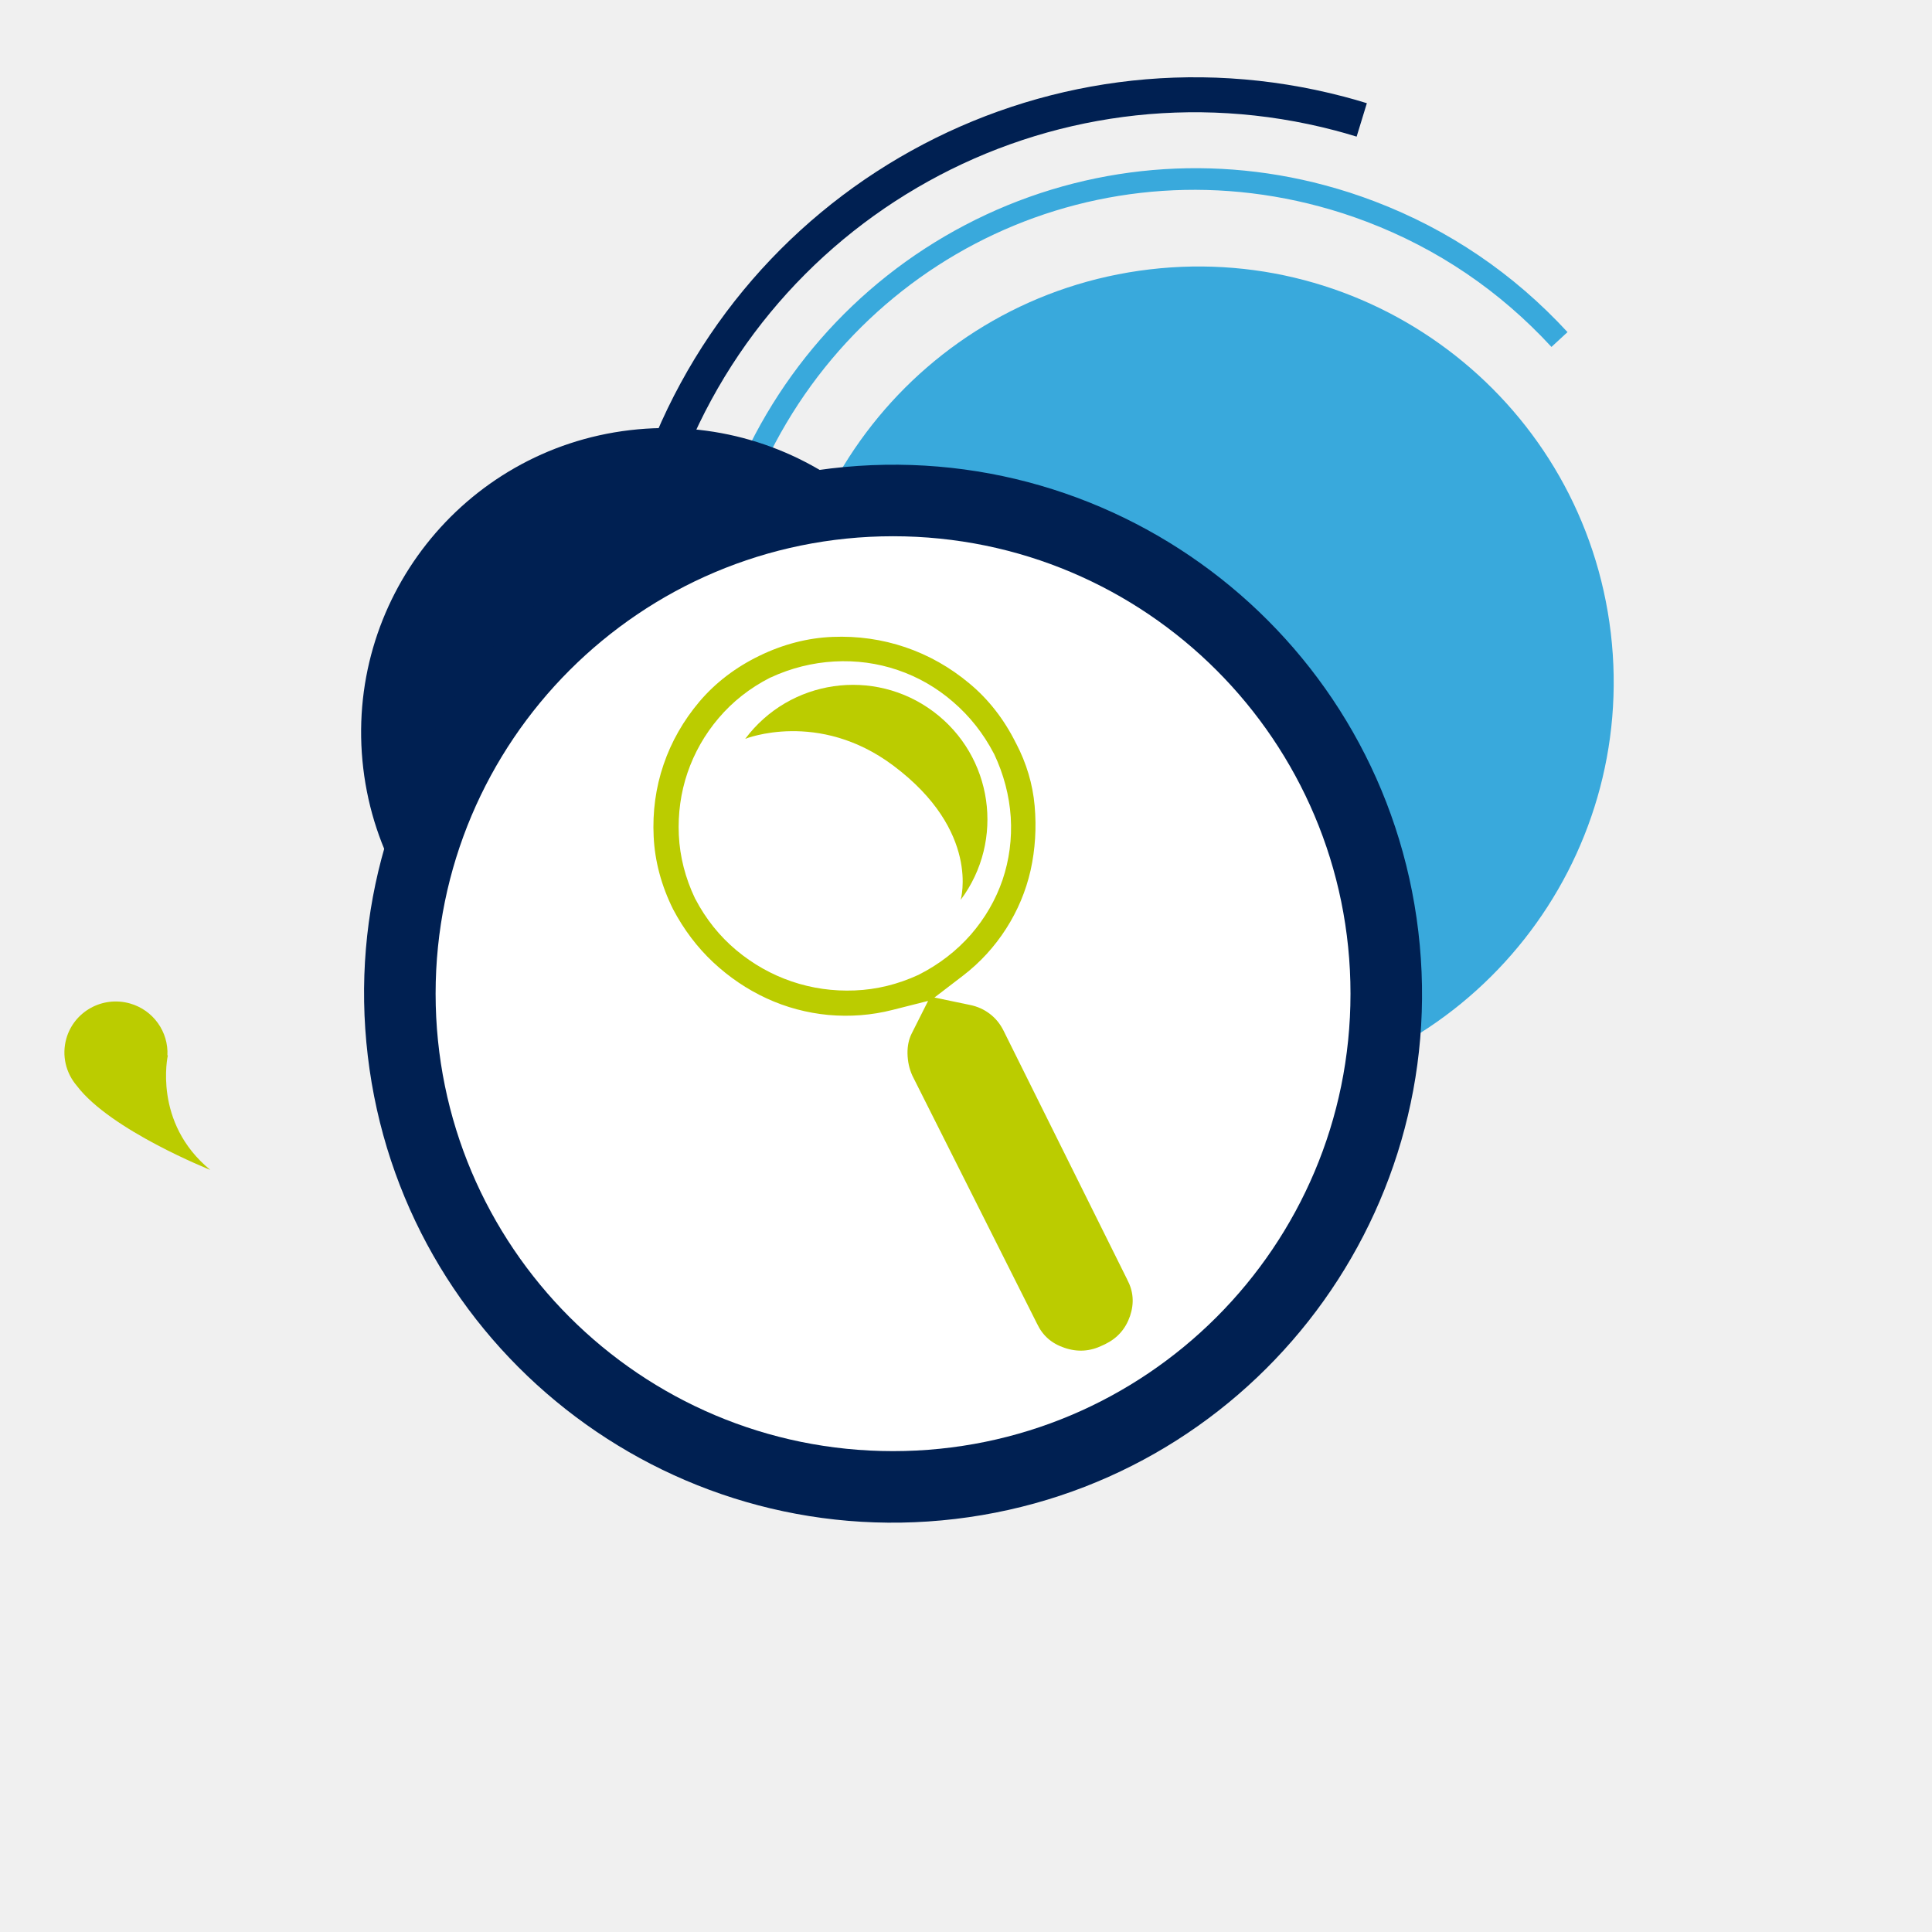
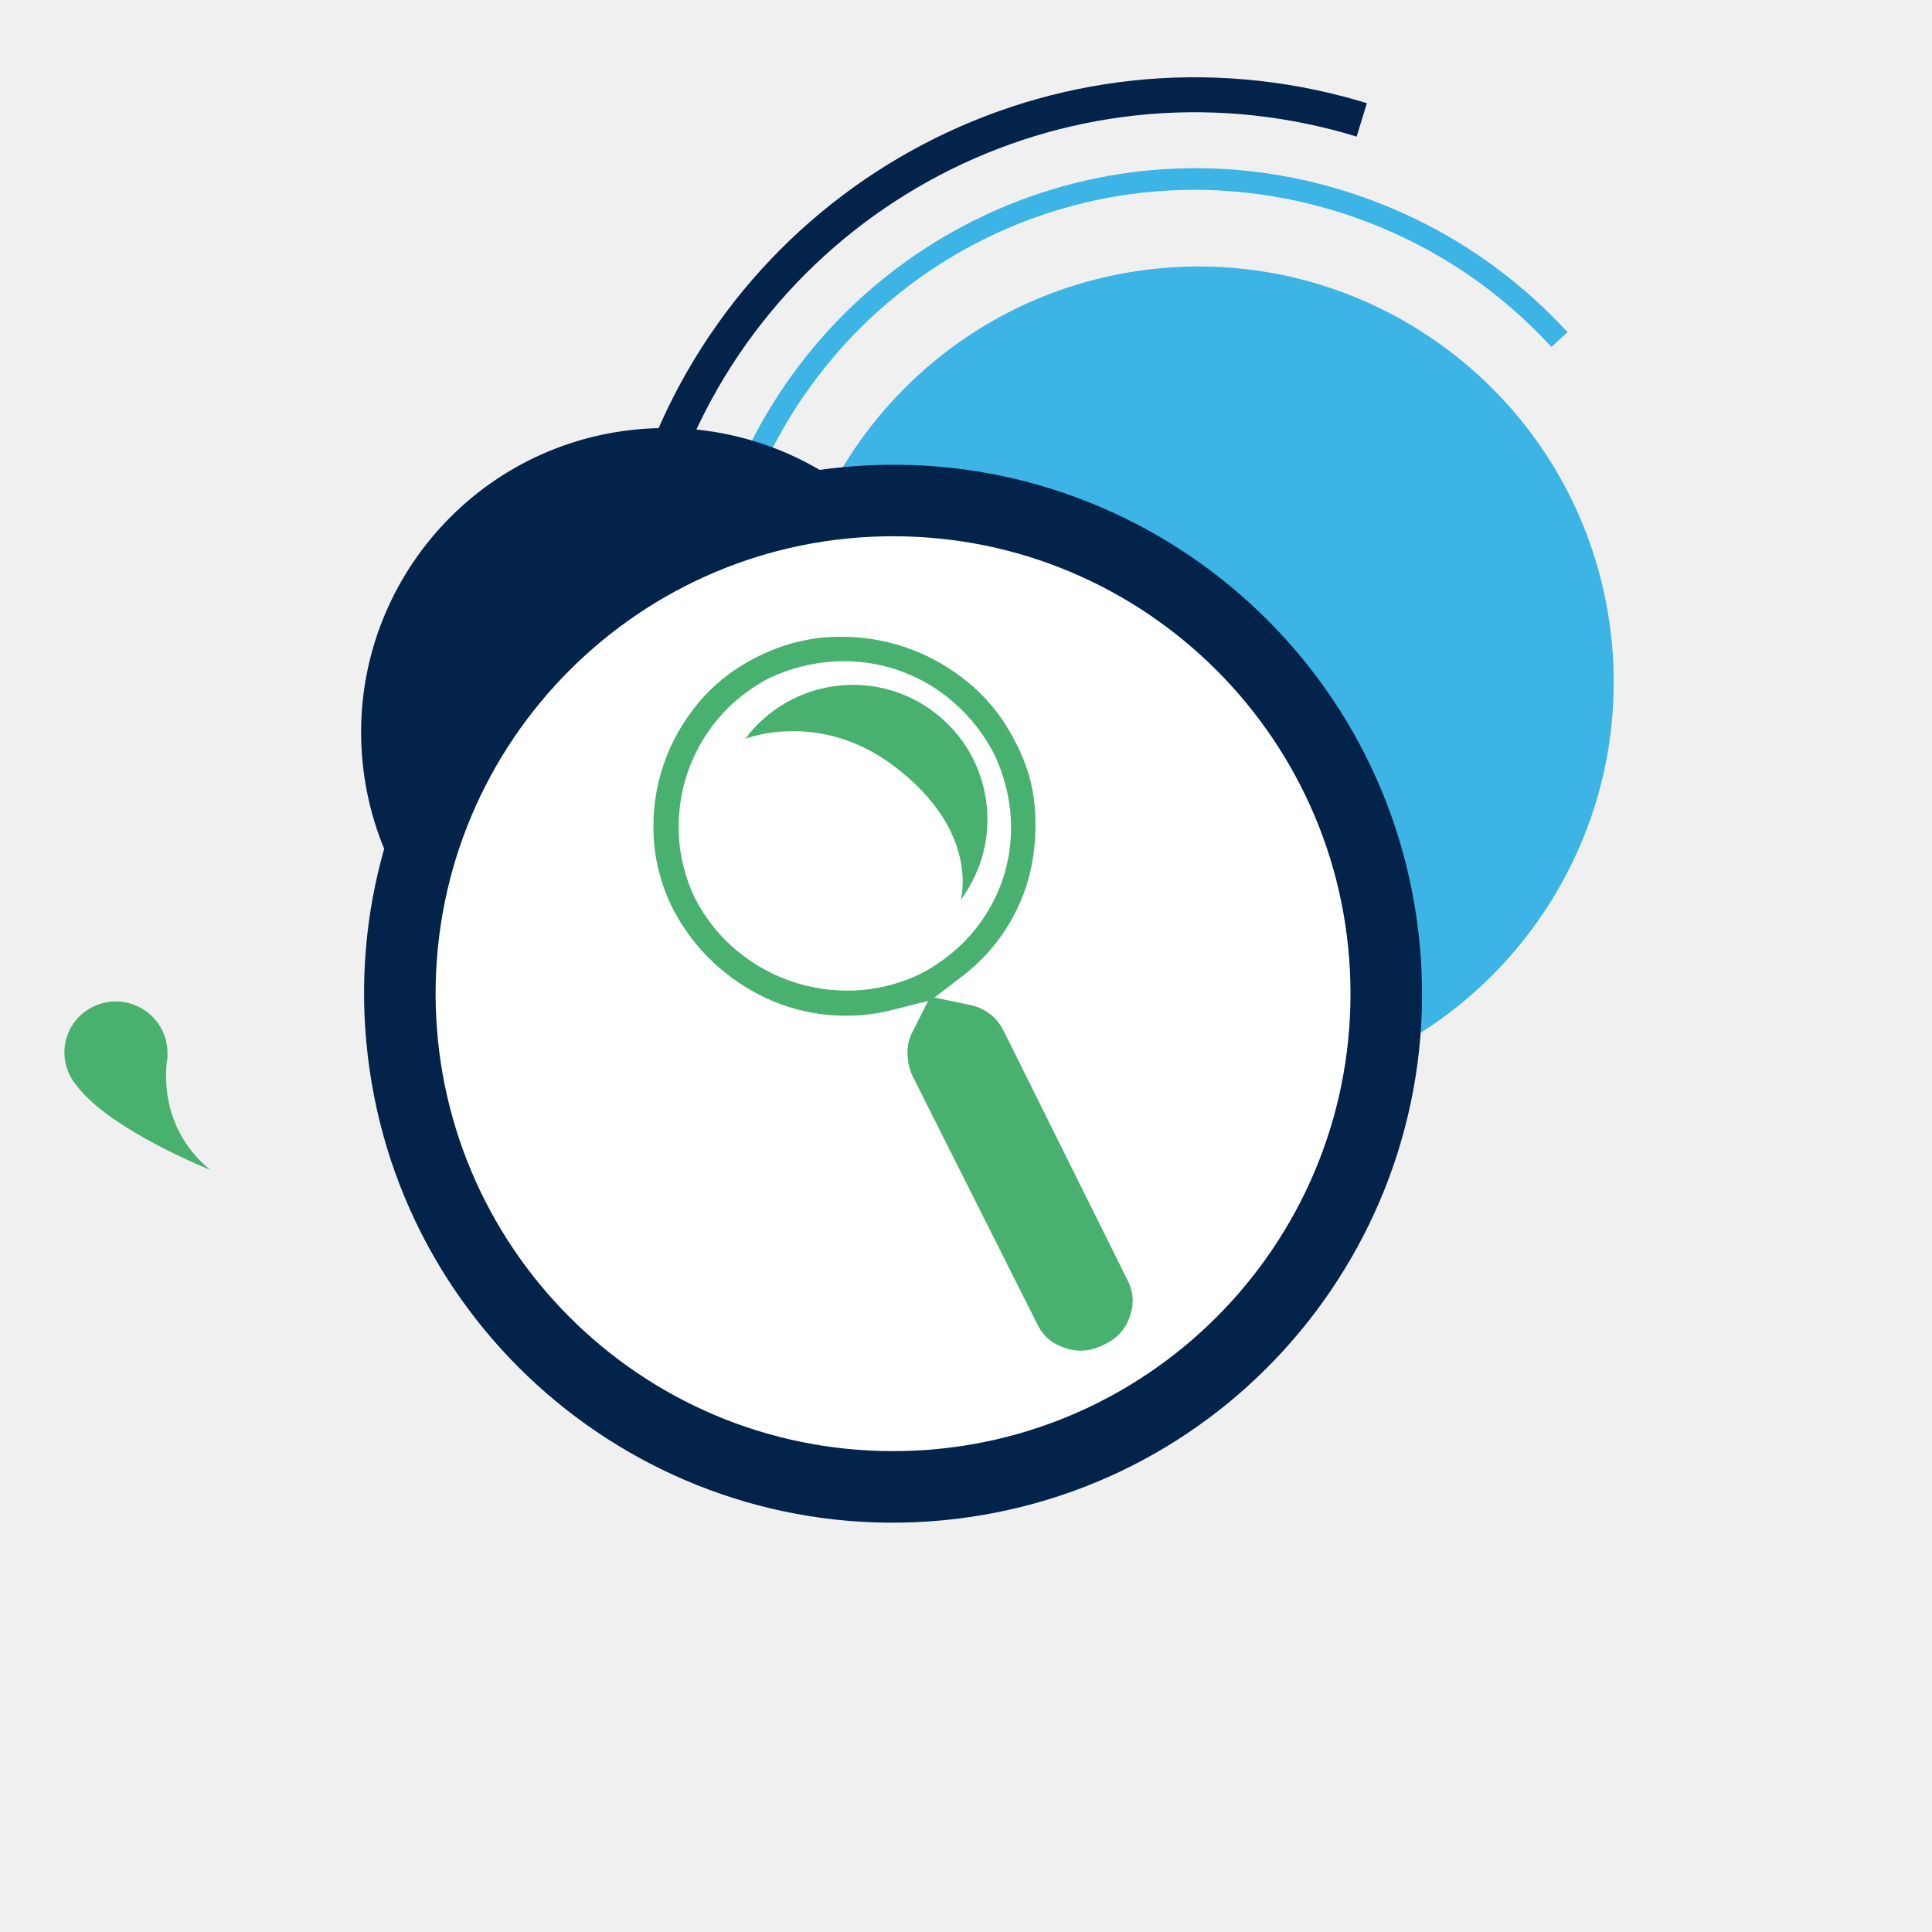
<svg xmlns="http://www.w3.org/2000/svg" version="1.1" id="Layer_1" x="0px" y="0px" width="150pt" height="150pt" viewBox="0 0 187.5 187.5" enable-background="new 0 0 400 400" xml:space="preserve">
  <defs id="defs3363" />
  <g id="g3367" transform="matrix(0.4935968,0,0,0.4935968,-4.969226,-31.09388)">
    <g id="g3337">
      <g id="g3409" transform="matrix(0.8592037,0,0,0.8592037,3.200234,9.653974)">
        <g id="g3466" transform="translate(0,47.15807)">
-           <path id="path3339" d="m 376.603,159.783 c 6.164,52.127 -31.09,99.381 -83.216,105.554 -52.127,6.169 -99.38,-31.09 -105.546,-83.21 -6.172,-52.127 31.085,-99.385 83.204,-105.554 52.128,-6.172 99.383,31.083 105.558,83.21" style="fill:#39a9dc" />
-           <path id="path3341" d="m 25.578,263.398 c -2.477,-2.88 -3.51,-6.883 -2.411,-10.789 1.759,-6.225 8.267,-9.828 14.545,-8.062 5.403,1.524 8.866,6.552 8.591,11.895 l 0.098,-0.011 c 0,0 -3.488,15.4 9.714,26.207 10e-4,0 -22.863,-9.087 -30.537,-19.24" style="fill:#bbcc00" />
-           <path id="path3343" d="m 150.214,195.402 c -4.815,-22.627 -3.693,-46.312 3.246,-68.492 21.489,-68.606 92.679,-108.083 162.067,-89.874 1.547,0.402 3.218,0.881 5.253,1.503 l -2.34,7.65 C 316.516,45.6 314.948,45.151 313.505,44.776 248.246,27.65 181.304,64.78 161.095,129.3 c -6.529,20.869 -7.586,43.152 -3.056,64.437 l -7.825,1.665 z" style="fill:#002052" />
-           <path id="path3345" d="m 177.522,135.046 -4.765,-1.515 c 0.535,-1.685 1.032,-3.153 1.519,-4.489 9.843,-27.105 29.233,-49.351 54.6,-62.639 25.371,-13.29 54.611,-16.512 82.334,-9.073 1.909,0.513 3.832,1.081 5.715,1.686 1.95,0.637 3.844,1.306 5.643,1.992 16.934,6.452 31.781,16.518 44.13,29.916 l -3.677,3.389 C 351.202,81.488 336.992,71.855 320.787,65.68 c -1.724,-0.657 -3.542,-1.299 -5.404,-1.907 -1.796,-0.577 -3.641,-1.122 -5.471,-1.614 -55.079,-14.779 -111.371,14.708 -130.938,68.592 -0.462,1.273 -0.937,2.677 -1.452,4.295 z" style="fill:#39a9dc" />
-           <path id="path3347" d="m 202.028,354.549 c -48.285,5.717 -92.069,-28.799 -97.774,-77.096 -5.721,-48.281 28.8,-92.07 77.079,-97.785 48.294,-5.718 92.062,28.802 97.781,77.084 5.719,48.29 -28.793,92.078 -77.086,97.797" style="fill:#39a9dc" />
-           <path id="path3349" d="m 168.488,251.726 c -38.201,4.523 -72.843,-22.795 -77.371,-60.995 -4.522,-38.208 22.793,-72.851 60.998,-77.37 38.201,-4.515 72.841,22.779 77.365,60.992 4.521,38.197 -22.788,72.857 -60.992,77.373" style="fill:#002052" />
-           <path id="path3351" d="M 226.579,362.519 C 160.199,370.373 100.003,322.934 92.154,256.544 84.289,190.152 131.74,129.98 198.124,122.119 c 66.387,-7.862 126.575,39.573 134.436,105.968 7.853,66.387 -39.593,126.564 -105.981,134.432" style="fill:#002052" />
-           <path id="path3353" d="m 212.352,346.995 c 57.814,0 104.684,-46.867 104.684,-104.682 0,-57.812 -46.87,-104.678 -104.684,-104.678 -57.812,0 -104.676,46.866 -104.676,104.678 0,57.814 46.864,104.682 104.676,104.682" style="fill:#ffffff" />
+           <path id="path3339" d="m 376.603,159.783 c 6.164,52.127 -31.09,99.381 -83.216,105.554 -52.127,6.169 -99.38,-31.09 -105.546,-83.21 -6.172,-52.127 31.085,-99.385 83.204,-105.554 52.128,-6.172 99.383,31.083 105.558,83.21" style="fill:#3CB4E6" />
+           <path id="path3341" d="m 25.578,263.398 c -2.477,-2.88 -3.51,-6.883 -2.411,-10.789 1.759,-6.225 8.267,-9.828 14.545,-8.062 5.403,1.524 8.866,6.552 8.591,11.895 l 0.098,-0.011 c 0,0 -3.488,15.4 9.714,26.207 10e-4,0 -22.863,-9.087 -30.537,-19.24" style="fill:#49B170" />
+           <path id="path3343" d="m 150.214,195.402 c -4.815,-22.627 -3.693,-46.312 3.246,-68.492 21.489,-68.606 92.679,-108.083 162.067,-89.874 1.547,0.402 3.218,0.881 5.253,1.503 l -2.34,7.65 C 316.516,45.6 314.948,45.151 313.505,44.776 248.246,27.65 181.304,64.78 161.095,129.3 c -6.529,20.869 -7.586,43.152 -3.056,64.437 l -7.825,1.665 z" style="fill:#03234B" />
+           <path id="path3345" d="m 177.522,135.046 -4.765,-1.515 c 0.535,-1.685 1.032,-3.153 1.519,-4.489 9.843,-27.105 29.233,-49.351 54.6,-62.639 25.371,-13.29 54.611,-16.512 82.334,-9.073 1.909,0.513 3.832,1.081 5.715,1.686 1.95,0.637 3.844,1.306 5.643,1.992 16.934,6.452 31.781,16.518 44.13,29.916 l -3.677,3.389 C 351.202,81.488 336.992,71.855 320.787,65.68 c -1.724,-0.657 -3.542,-1.299 -5.404,-1.907 -1.796,-0.577 -3.641,-1.122 -5.471,-1.614 -55.079,-14.779 -111.371,14.708 -130.938,68.592 -0.462,1.273 -0.937,2.677 -1.452,4.295 z" style="fill:#3CB4E6" />
+           <path id="path3347" d="m 202.028,354.549 c -48.285,5.717 -92.069,-28.799 -97.774,-77.096 -5.721,-48.281 28.8,-92.07 77.079,-97.785 48.294,-5.718 92.062,28.802 97.781,77.084 5.719,48.29 -28.793,92.078 -77.086,97.797" style="fill:#3CB4E6" />
+           <path id="path3349" d="m 168.488,251.726 c -38.201,4.523 -72.843,-22.795 -77.371,-60.995 -4.522,-38.208 22.793,-72.851 60.998,-77.37 38.201,-4.515 72.841,22.779 77.365,60.992 4.521,38.197 -22.788,72.857 -60.992,77.373" style="fill:#03234B" />
+           <path id="path3351" d="M 226.579,362.519 C 160.199,370.373 100.003,322.934 92.154,256.544 84.289,190.152 131.74,129.98 198.124,122.119 c 66.387,-7.862 126.575,39.573 134.436,105.968 7.853,66.387 -39.593,126.564 -105.981,134.432" style="fill:#03234B" />
+           <path id="path3353" d="m 212.352,346.995 c 57.814,0 104.684,-46.867 104.684,-104.682 0,-57.812 -46.87,-104.678 -104.684,-104.678 -57.812,0 -104.676,46.866 -104.676,104.678 0,57.814 46.864,104.682 104.676,104.682" style="fill:#FFFFFF" />
          <g id="g3355" transform="translate(8.901454,0)">
-             <path id="path3357" d="m 206.285,163.04 c -5.327,-1.807 -10.925,-2.607 -16.675,-2.37 -5.68,0.222 -11.308,1.684 -16.736,4.319 -5.444,2.64 -10.045,6.16 -13.697,10.451 -3.691,4.363 -6.471,9.227 -8.244,14.467 -1.786,5.224 -2.54,10.767 -2.26,16.476 0.265,5.61 1.759,11.195 4.443,16.608 2.446,4.645 5.531,8.723 9.16,12.123 3.673,3.435 7.777,6.214 12.253,8.279 4.45,2.055 9.207,3.322 14.123,3.79 4.952,0.443 9.887,0.069 14.673,-1.15 l 8.148,-2.063 -3.746,7.443 c -0.67,1.331 -0.993,2.872 -0.967,4.584 0.038,1.812 0.387,3.466 1.108,5.066 l 28.502,56.705 c 1.314,2.795 3.325,4.568 6.313,5.587 2.988,1.017 5.844,0.838 8.705,-0.558 l 0.581,-0.269 c 2.819,-1.372 4.697,-3.491 5.714,-6.45 0.986,-2.935 0.781,-5.66 -0.647,-8.344 l -0.038,-0.086 -28.238,-56.828 c -0.803,-1.621 -1.843,-2.885 -3.174,-3.9 -1.334,-1.008 -2.807,-1.68 -4.516,-2.026 l -8.143,-1.7 6.551,-5.017 c 3.882,-2.98 7.207,-6.598 9.866,-10.763 2.625,-4.102 4.509,-8.576 5.588,-13.337 1.053,-4.753 1.368,-9.716 0.923,-14.75 -0.434,-4.937 -1.863,-9.748 -4.255,-14.316 l -0.041,-0.061 c -2.692,-5.419 -6.268,-10.009 -10.635,-13.629 -4.412,-3.695 -9.329,-6.471 -14.639,-8.281 z m 10.902,12.498 c 3.787,3.249 6.928,7.214 9.313,11.779 l 0.076,0.129 c 2.191,4.628 3.479,9.499 3.81,14.476 0.302,4.96 -0.332,9.785 -1.879,14.358 -1.558,4.55 -4.003,8.772 -7.246,12.512 -3.3,3.749 -7.285,6.831 -11.865,9.147 l -0.126,0.068 c -4.713,2.177 -9.62,3.375 -14.597,3.566 -4.931,0.204 -9.78,-0.482 -14.395,-2.051 -4.614,-1.568 -8.877,-3.975 -12.681,-7.148 -3.836,-3.212 -6.998,-7.156 -9.386,-11.733 l -0.077,-0.129 c -2.22,-4.666 -3.473,-9.548 -3.701,-14.493 -0.223,-4.913 0.436,-9.711 1.981,-14.256 1.561,-4.559 3.938,-8.766 7.12,-12.504 3.209,-3.788 7.169,-6.901 11.766,-9.248 l 0.138,-0.053 c 4.652,-2.157 9.551,-3.379 14.564,-3.664 4.981,-0.28 9.874,0.376 14.513,1.957 4.642,1.574 8.913,4.024 12.672,7.287 z" style="fill:#bbcc00" />
-             <path id="path3359" d="m 169.629,183.994 c 0,0 16.72,-6.708 33.853,6.103 20.088,15.018 15.447,30.755 15.447,30.755 10.172,-13.615 7.387,-32.911 -6.229,-43.082 -13.613,-10.18 -32.899,-7.391 -43.071,6.224 z" style="fill:#bbcc00" />
+             <path id="path3357" d="m 206.285,163.04 c -5.327,-1.807 -10.925,-2.607 -16.675,-2.37 -5.68,0.222 -11.308,1.684 -16.736,4.319 -5.444,2.64 -10.045,6.16 -13.697,10.451 -3.691,4.363 -6.471,9.227 -8.244,14.467 -1.786,5.224 -2.54,10.767 -2.26,16.476 0.265,5.61 1.759,11.195 4.443,16.608 2.446,4.645 5.531,8.723 9.16,12.123 3.673,3.435 7.777,6.214 12.253,8.279 4.45,2.055 9.207,3.322 14.123,3.79 4.952,0.443 9.887,0.069 14.673,-1.15 l 8.148,-2.063 -3.746,7.443 c -0.67,1.331 -0.993,2.872 -0.967,4.584 0.038,1.812 0.387,3.466 1.108,5.066 l 28.502,56.705 c 1.314,2.795 3.325,4.568 6.313,5.587 2.988,1.017 5.844,0.838 8.705,-0.558 l 0.581,-0.269 c 2.819,-1.372 4.697,-3.491 5.714,-6.45 0.986,-2.935 0.781,-5.66 -0.647,-8.344 l -0.038,-0.086 -28.238,-56.828 c -0.803,-1.621 -1.843,-2.885 -3.174,-3.9 -1.334,-1.008 -2.807,-1.68 -4.516,-2.026 l -8.143,-1.7 6.551,-5.017 c 3.882,-2.98 7.207,-6.598 9.866,-10.763 2.625,-4.102 4.509,-8.576 5.588,-13.337 1.053,-4.753 1.368,-9.716 0.923,-14.75 -0.434,-4.937 -1.863,-9.748 -4.255,-14.316 l -0.041,-0.061 c -2.692,-5.419 -6.268,-10.009 -10.635,-13.629 -4.412,-3.695 -9.329,-6.471 -14.639,-8.281 z m 10.902,12.498 c 3.787,3.249 6.928,7.214 9.313,11.779 l 0.076,0.129 c 2.191,4.628 3.479,9.499 3.81,14.476 0.302,4.96 -0.332,9.785 -1.879,14.358 -1.558,4.55 -4.003,8.772 -7.246,12.512 -3.3,3.749 -7.285,6.831 -11.865,9.147 l -0.126,0.068 c -4.713,2.177 -9.62,3.375 -14.597,3.566 -4.931,0.204 -9.78,-0.482 -14.395,-2.051 -4.614,-1.568 -8.877,-3.975 -12.681,-7.148 -3.836,-3.212 -6.998,-7.156 -9.386,-11.733 l -0.077,-0.129 c -2.22,-4.666 -3.473,-9.548 -3.701,-14.493 -0.223,-4.913 0.436,-9.711 1.981,-14.256 1.561,-4.559 3.938,-8.766 7.12,-12.504 3.209,-3.788 7.169,-6.901 11.766,-9.248 l 0.138,-0.053 c 4.652,-2.157 9.551,-3.379 14.564,-3.664 4.981,-0.28 9.874,0.376 14.513,1.957 4.642,1.574 8.913,4.024 12.672,7.287 z" style="fill:#49B170" />
+             <path id="path3359" d="m 169.629,183.994 c 0,0 16.72,-6.708 33.853,6.103 20.088,15.018 15.447,30.755 15.447,30.755 10.172,-13.615 7.387,-32.911 -6.229,-43.082 -13.613,-10.18 -32.899,-7.391 -43.071,6.224 z" style="fill:#49B170" />
          </g>
        </g>
      </g>
    </g>
  </g>
</svg>
